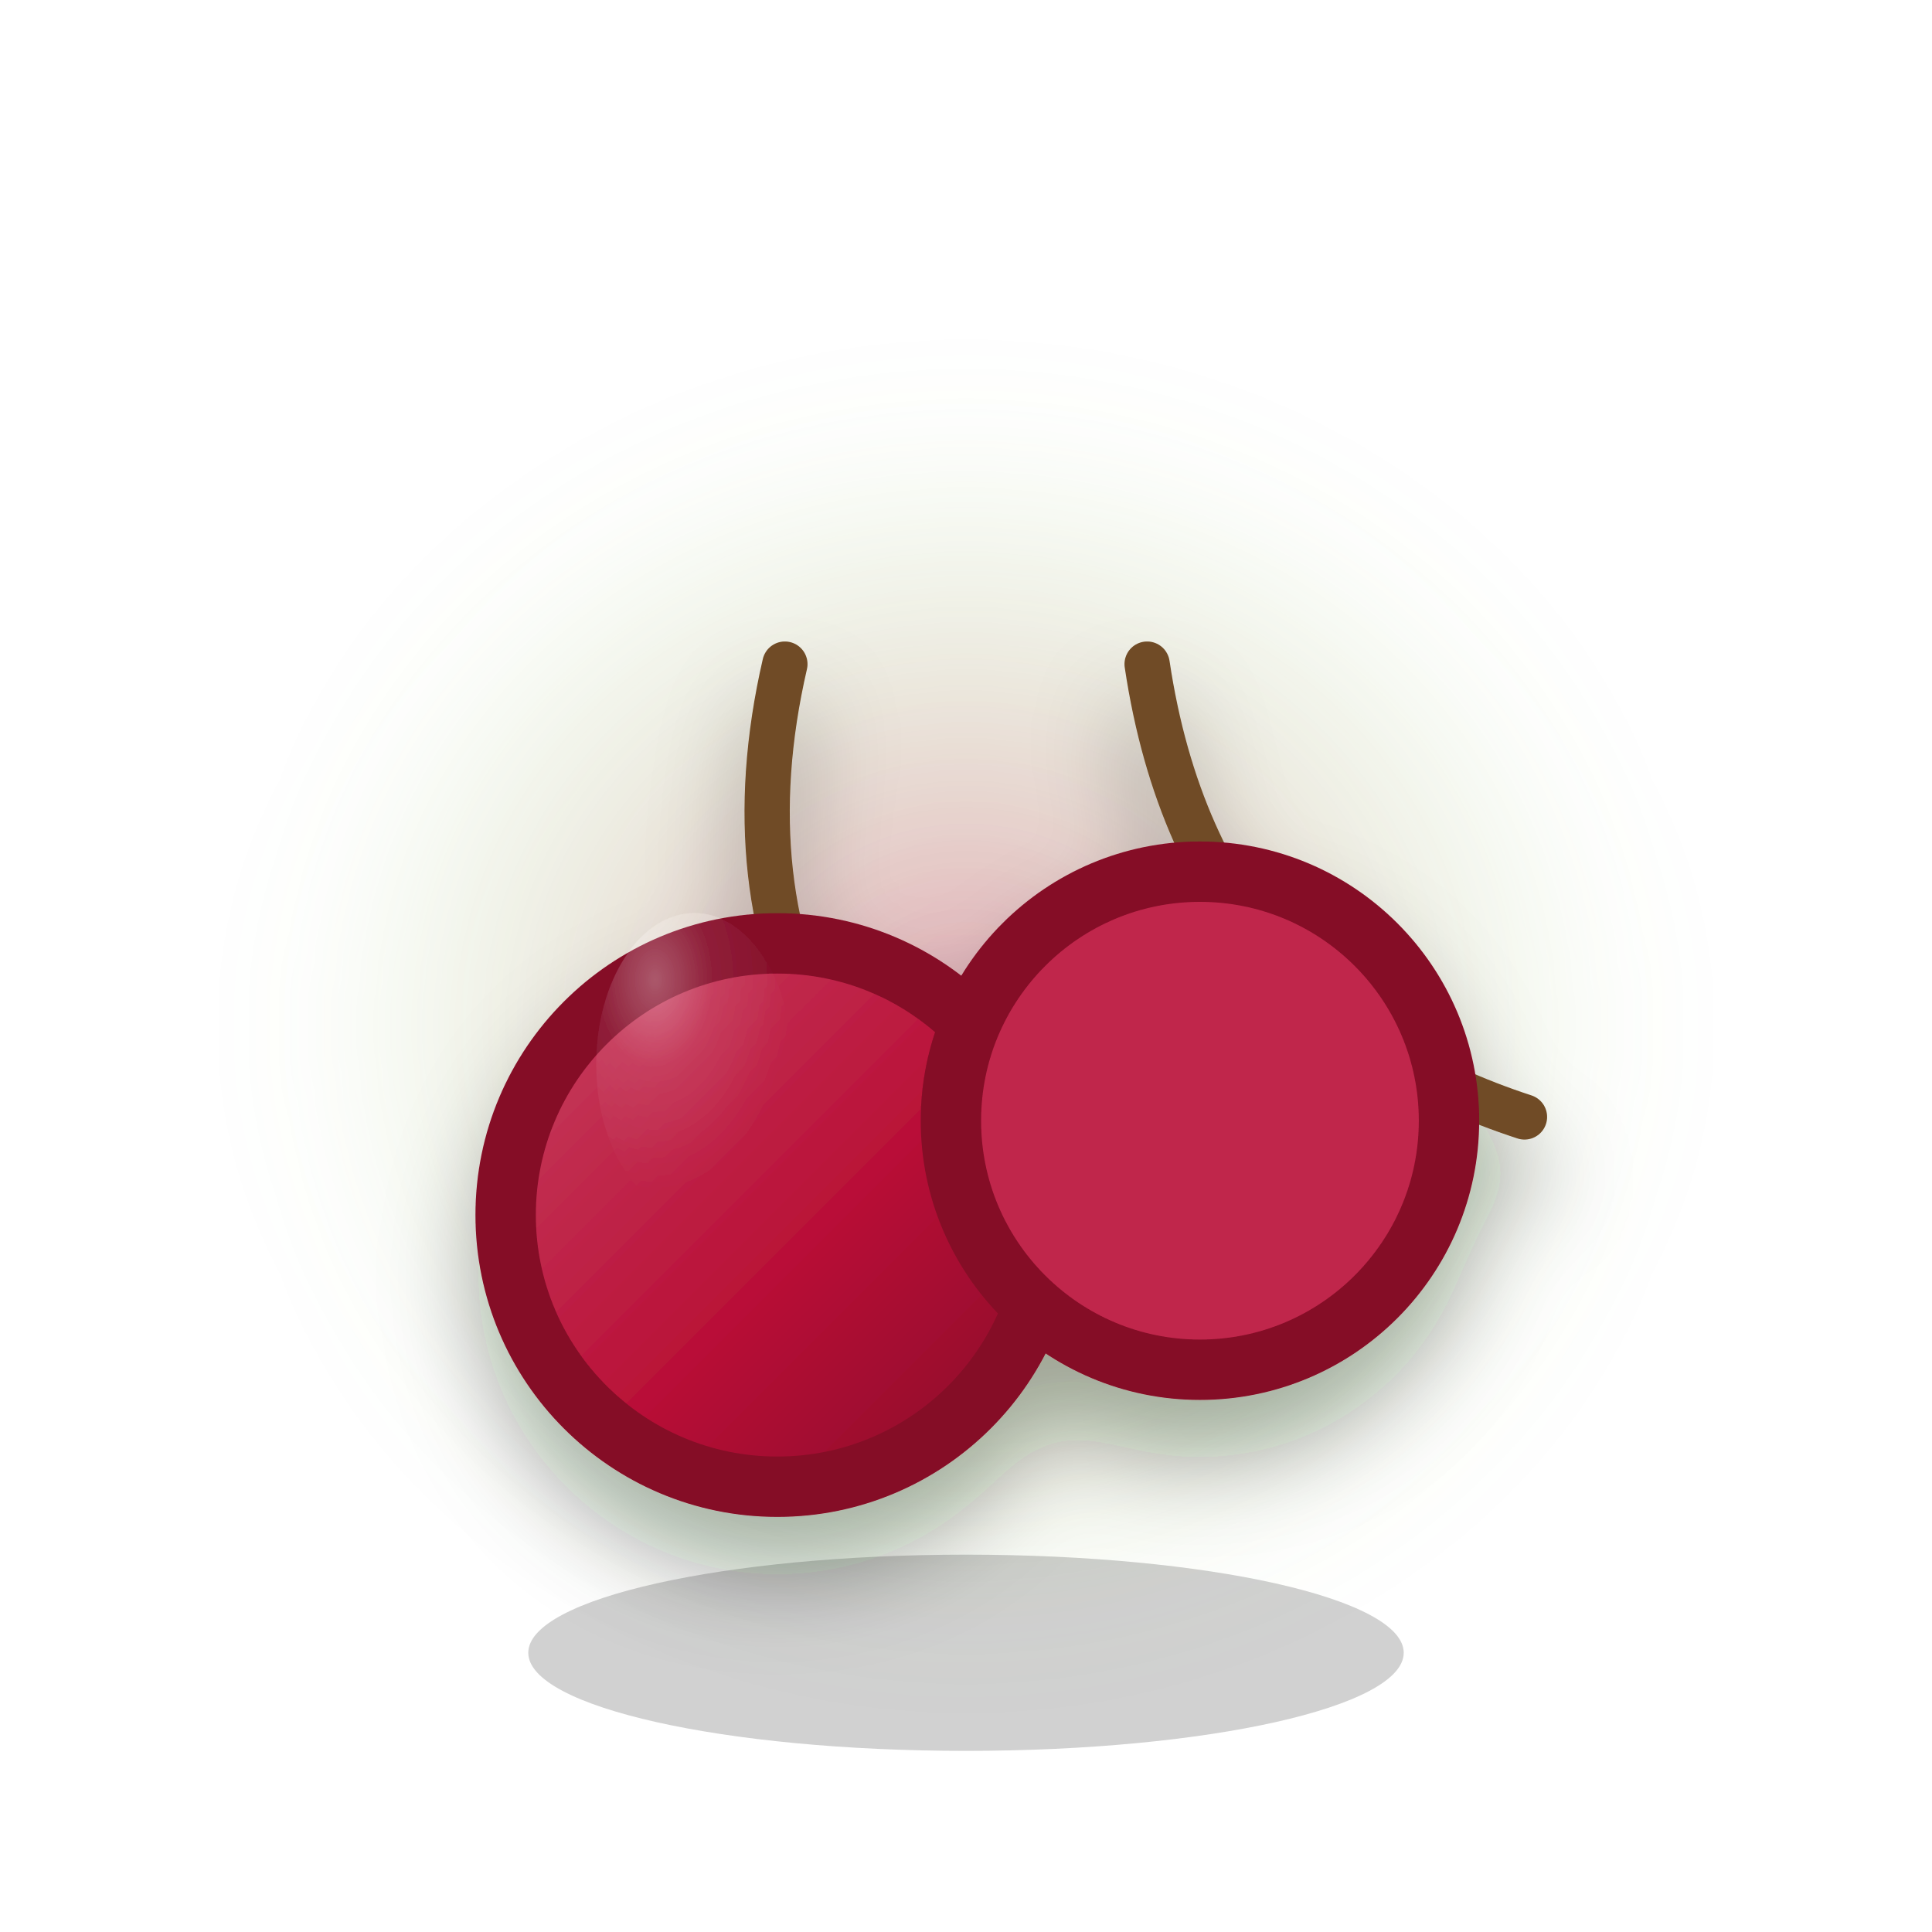
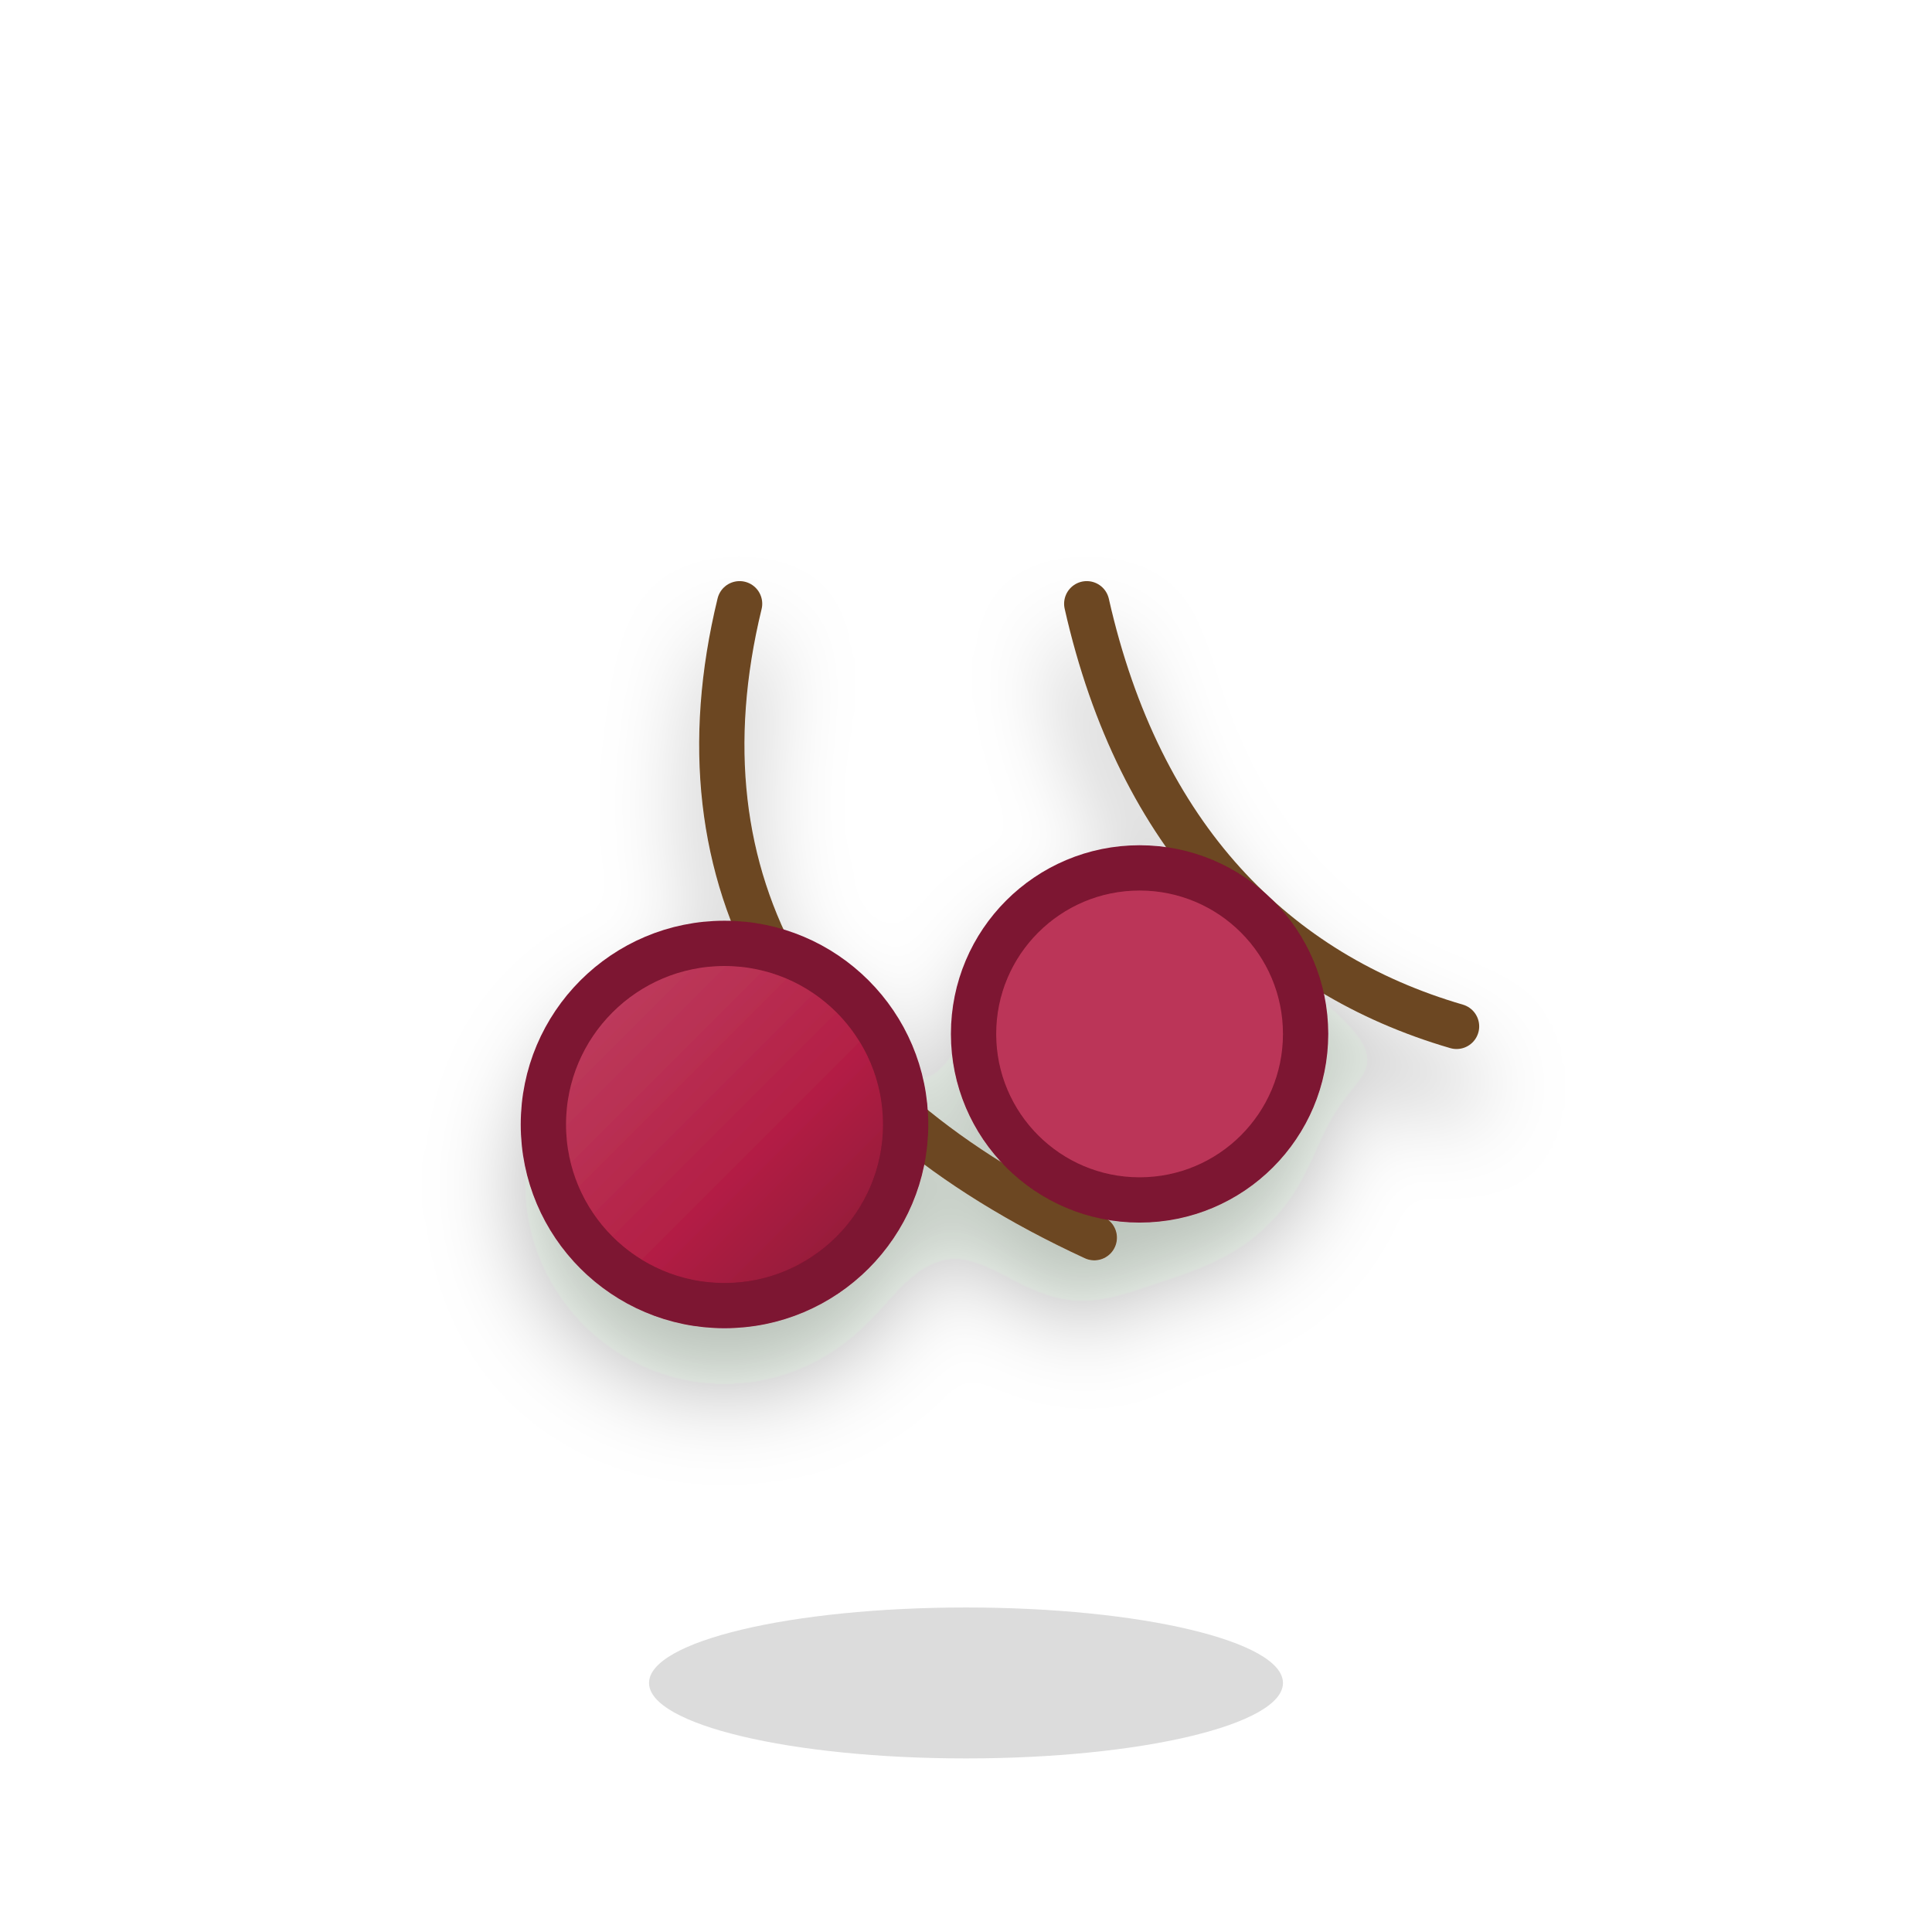
- <svg xmlns="http://www.w3.org/2000/svg" viewBox="0 0 512 512" role="img" aria-label="Cereja">
+ <svg xmlns="http://www.w3.org/2000/svg" viewBox="0 0 256 256" role="img" aria-label="Cereja">
  <defs>
-     <linearGradient id="cereja-body" x1="0" x2="1" y1="0" y2="1">
-       <stop offset="0" stop-color="#c84463" />
-       <stop offset="0.55" stop-color="#b91037" />
-       <stop offset="1" stop-color="#850b27" />
+     <linearGradient id="cereja-body" x1="0" y1="0" x2="1" y2="1">
+       <stop offset="0" stop-color="#c14766" />
+       <stop offset="0.58" stop-color="#b31f45" />
+       <stop offset="1" stop-color="#811632" />
    </linearGradient>
-     <linearGradient id="cereja-accent" x1="0" x2="0.9" y1="0" y2="1">
-       <stop offset="0" stop-color="#96de7b" />
-       <stop offset="1" stop-color="#7cd65b" />
+     <linearGradient id="cereja-accent" x1="0" y1="0" x2="1" y2="1">
+       <stop offset="0" stop-color="#91db77" />
+       <stop offset="1" stop-color="#7cd45d" />
    </linearGradient>
-     <radialGradient id="cereja-shine" cx="30%" cy="22%" r="70%">
-       <stop offset="0" stop-color="#ffffff" stop-opacity="0.92" />
-       <stop offset="0.42" stop-color="#ffffff" stop-opacity="0.24" />
-       <stop offset="1" stop-color="#ffffff" stop-opacity="0" />
+     <radialGradient id="cereja-shine" cx="32%" cy="26%" r="58%">
+       <stop offset="0" stop-color="#fff" stop-opacity="0.9" />
+       <stop offset="0.5" stop-color="#fff" stop-opacity="0.25" />
+       <stop offset="1" stop-color="#fff" stop-opacity="0" />
    </radialGradient>
-     <radialGradient id="cereja-glow" cx="50%" cy="50%" r="55%">
-       <stop offset="0" stop-color="#c53b5b" stop-opacity="0.48" />
-       <stop offset="1" stop-color="#89da6b" stop-opacity="0" />
-     </radialGradient>
-     <filter id="cereja-blur" x="-40%" y="-40%" width="180%" height="180%">
-       <feGaussianBlur stdDeviation="18" />
-     </filter>
-     <filter id="cereja-shadow" x="-25%" y="-25%" width="160%" height="170%">
-       <feDropShadow dx="0" dy="16" stdDeviation="12" flood-color="#05150d" flood-opacity="0.32" />
+     <filter id="cereja-shadow" x="-30%" y="-30%" width="160%" height="180%">
+       <feDropShadow dx="0" dy="8" stdDeviation="6" flood-color="#09120d" flood-opacity="0.28" />
    </filter>
  </defs>
-   <ellipse cx="256" cy="272" rx="168" ry="152" fill="url(#cereja-glow)" filter="url(#cereja-blur)" />
-   <ellipse cx="256" cy="438" rx="116" ry="26" fill="rgba(0,0,0,.18)" />
+   <ellipse cx="128" cy="223" rx="42" ry="10" fill="rgba(0,0,0,.14)" />
  <g filter="url(#cereja-shadow)">
-     <path d="M208 176c-18 78 16 139 97 177" fill="none" stroke="#6f4c25" stroke-width="12" stroke-linecap="round" />
-     <path d="M304 176c10 67 48 103 100 120" fill="none" stroke="#6f4c25" stroke-width="12" stroke-linecap="round" />
-     <circle cx="206" cy="322" r="72" fill="url(#cereja-body)" stroke="#850b27" stroke-width="16" />
-     <circle cx="318" cy="297" r="66" fill="#c0274b" stroke="#850b27" stroke-width="16" />
-     <ellipse cx="184" cy="282" rx="26" ry="40" fill="url(#cereja-shine)" opacity=".34" />
+     <path d="M98 80c-9 37 8 66 47 84" fill="none" stroke="#6c4721" stroke-width="6" stroke-linecap="round" />
+     <path d="M144 80c7 31 25 49 49 56" fill="none" stroke="#6c4721" stroke-width="6" stroke-linecap="round" />
+     <circle cx="96" cy="149" r="24" fill="url(#cereja-body)" stroke="#7d1630" stroke-width="6" />
+     <circle cx="151" cy="137" r="22" fill="#bb3558" stroke="#7d1630" stroke-width="6" />
  </g>
</svg>
